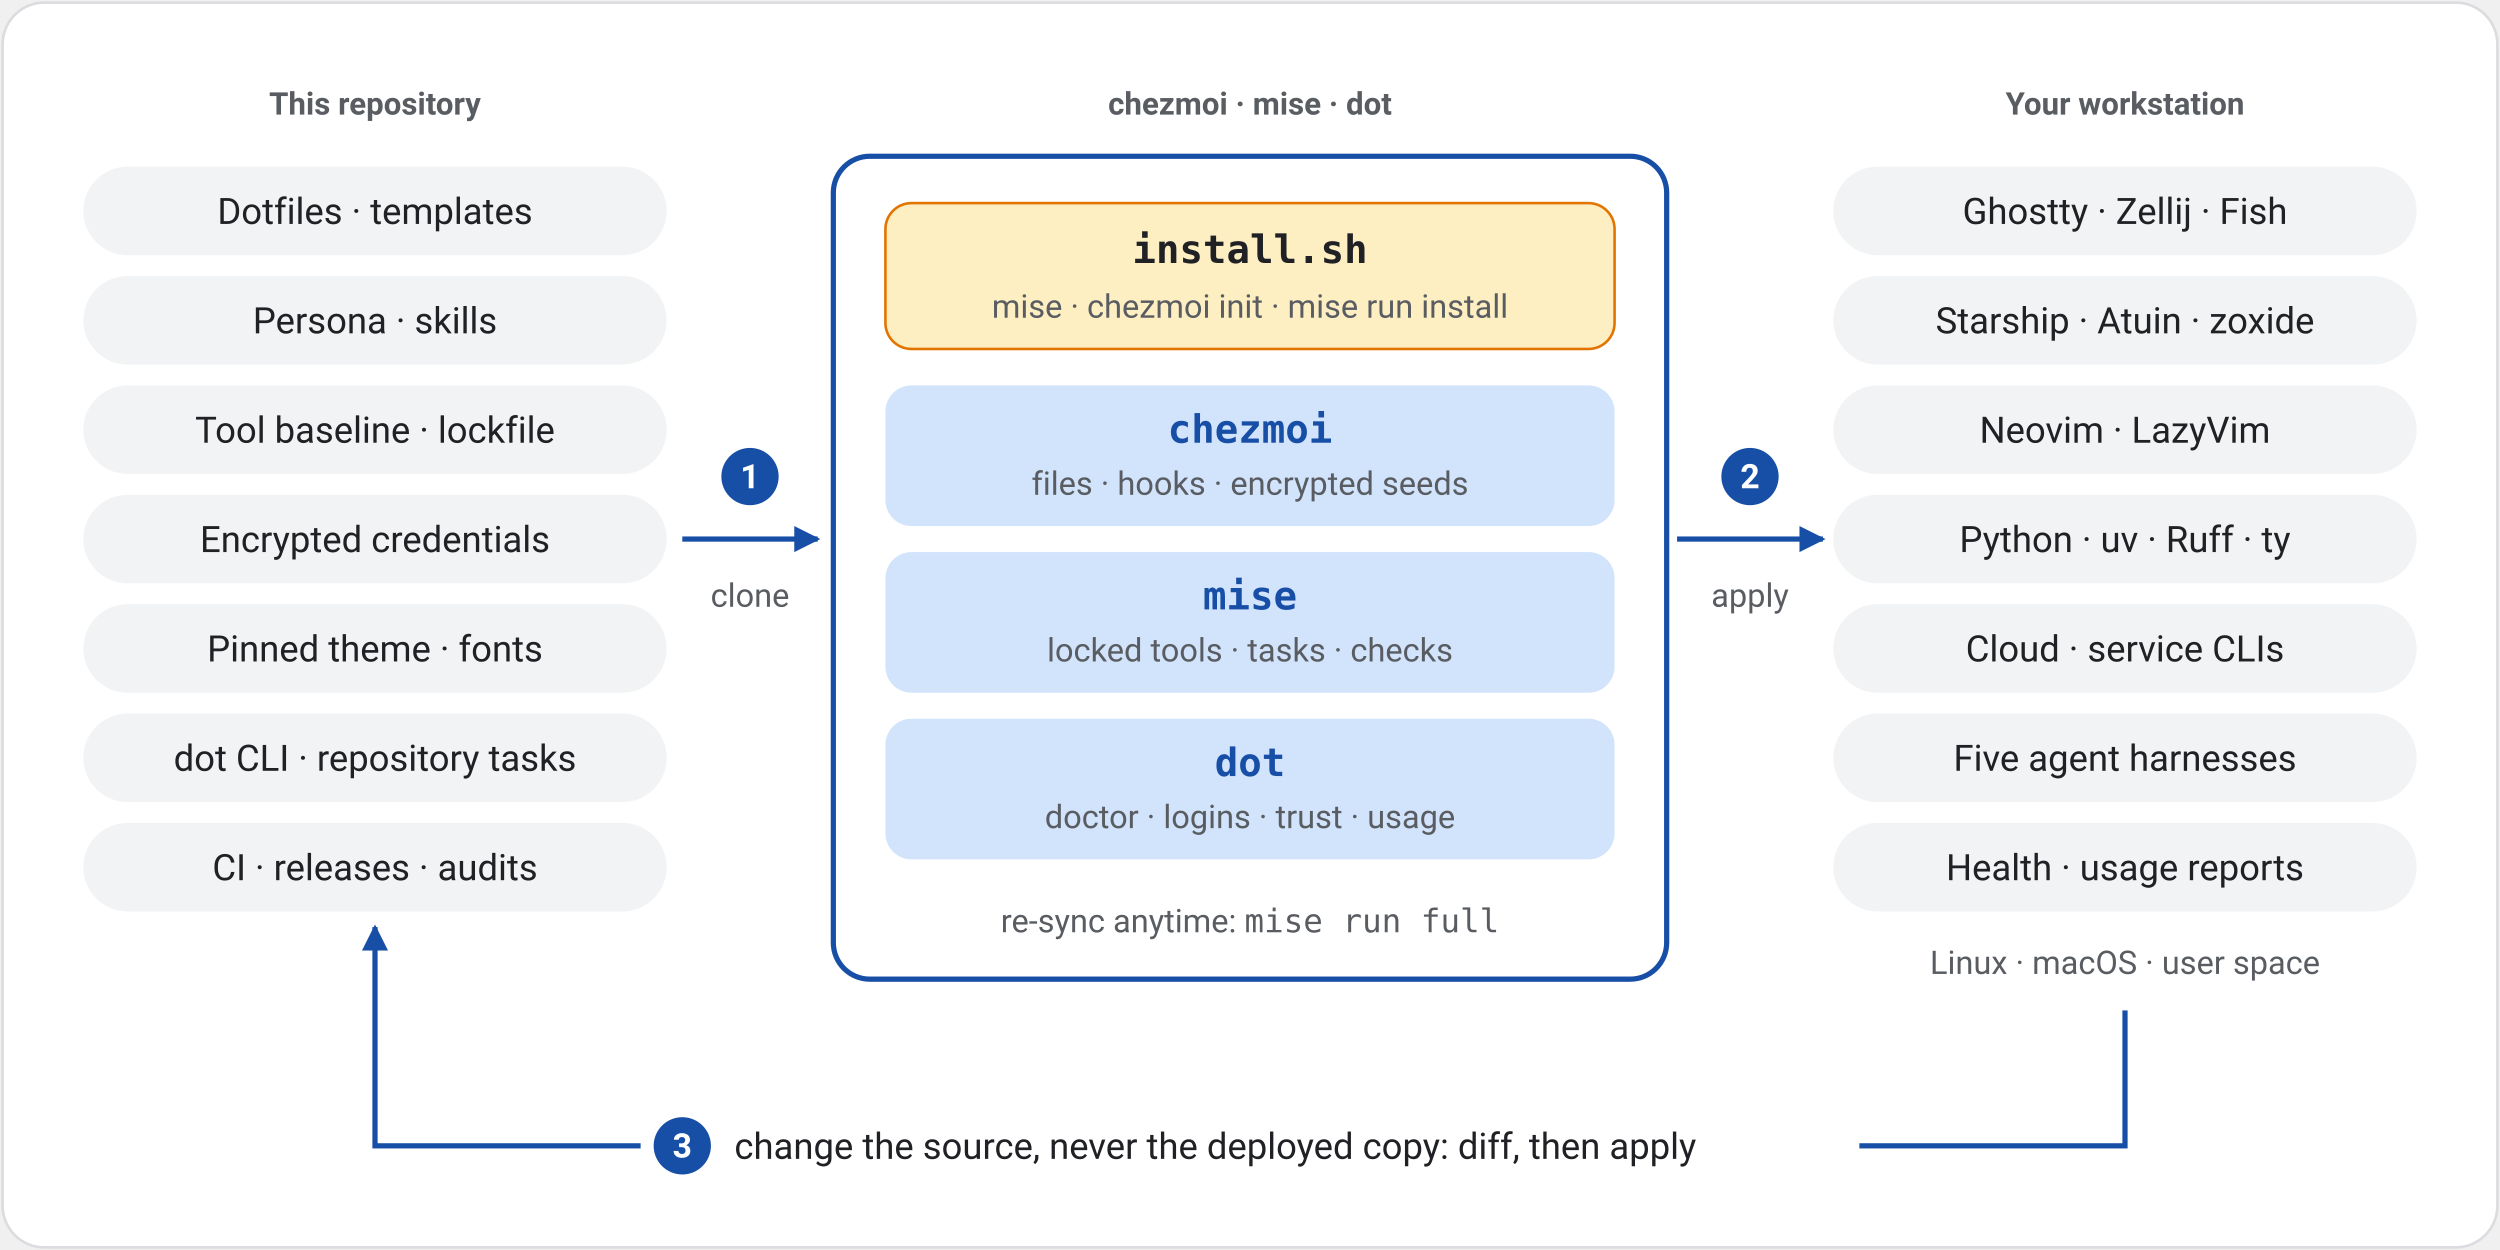
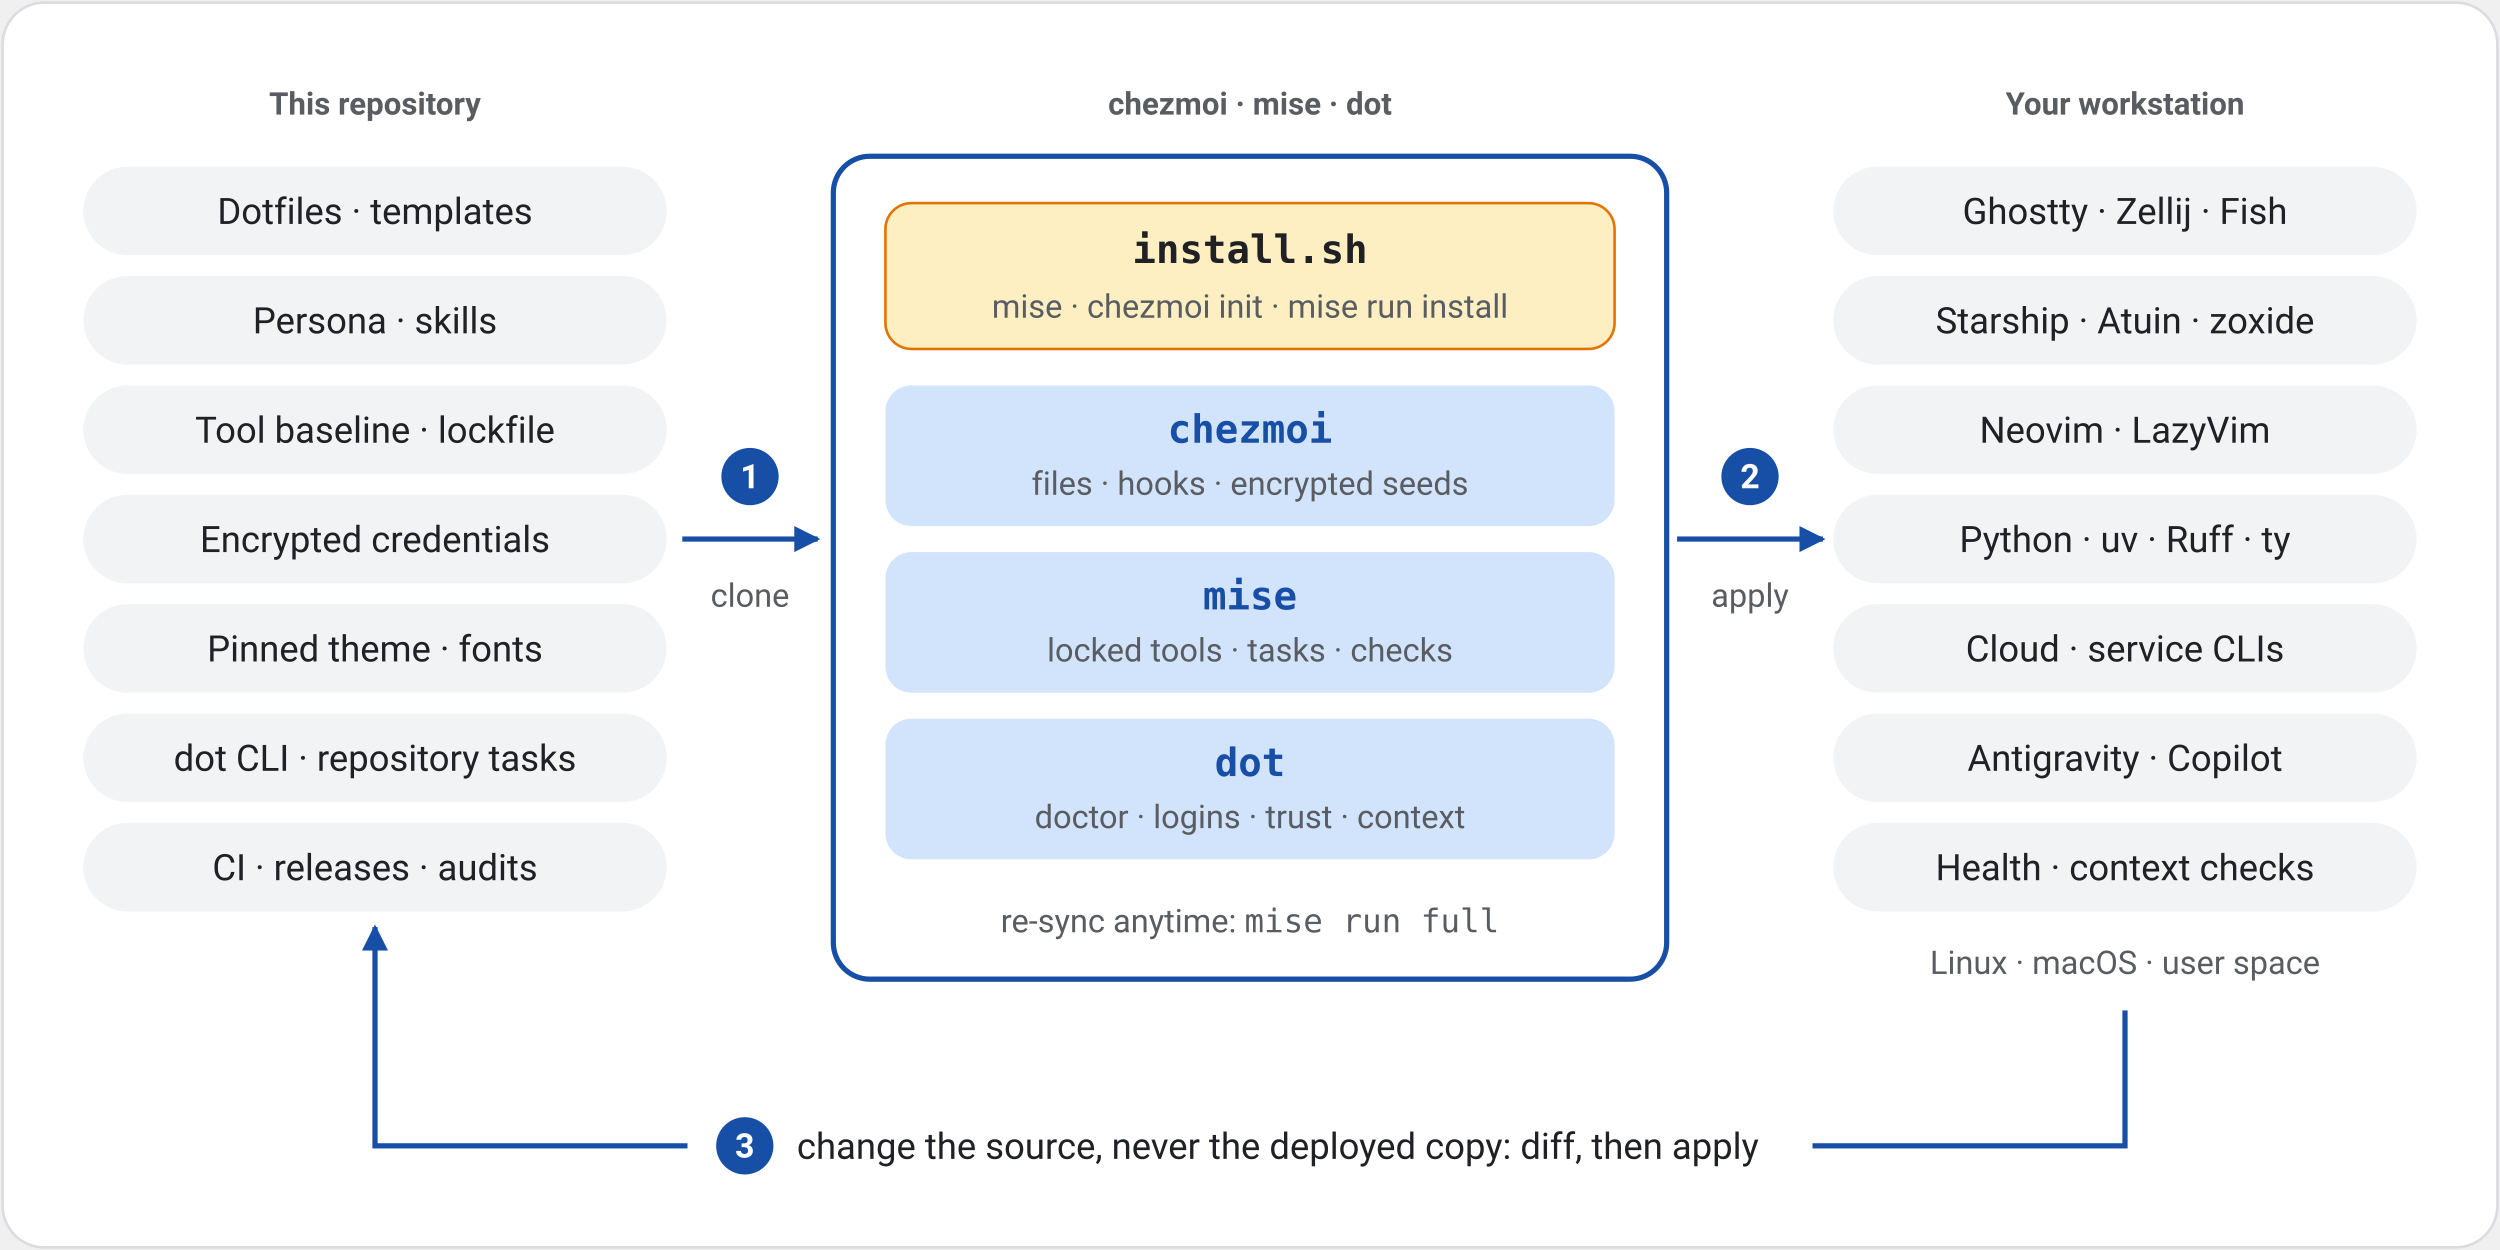
<svg xmlns="http://www.w3.org/2000/svg" width="960" height="480" viewBox="0 0 960 480" role="img" aria-labelledby="title desc">
  <defs>
    <marker id="arrow" viewBox="0 0 10 10" refX="9" refY="5" markerWidth="10" markerHeight="10" markerUnits="userSpaceOnUse" orient="auto-start-reverse">
      <path class="arrowhead" d="M0 0 L10 5 L0 10 Z" />
    </marker>
    <style>
text { font-family: "Google Sans", "Google Sans Text", Roboto, "Segoe UI", Helvetica, Arial, sans-serif; fill: #202124; }
.code { font-family: "Google Sans Code", "JetBrains Mono", Menlo, Consolas, "DejaVu Sans Mono", monospace; }
.card { fill: #FFFFFF; stroke: #DADCE0; }
.label { font-size: 12px; font-weight: 600; fill: #595D62; }
.chip { fill: #F1F3F4; }
.chip-text { font-size: 14px; }
.muted { font-size: 12.5px; fill: #595D62; }
.box { fill: #FFFFFF; stroke: #174EA6; stroke-width: 2; }
.tile { fill: #D2E3FC; }
.tile-title { font-size: 15px; font-weight: 700; fill: #174EA6; }
.config { fill: #FEEFC3; stroke: #E37400; }
.step { fill: #174EA6; }
.step-text { font-size: 13px; font-weight: 700; fill: #FFFFFF; }
.flow { fill: none; stroke: #174EA6; stroke-width: 2; }
.arrowhead { fill: #174EA6; }
.mask { fill: #FFFFFF; }
</style>
  </defs>
  <rect class="card" x="1" y="1" width="958" height="478" rx="16" />
  <text class="label" x="144" y="44" text-anchor="middle">This repository</text>
  <g text-anchor="middle">
    <rect class="chip" x="32" y="64" width="224" height="34" rx="17" />
    <text class="chip-text" x="144" y="86">Dotfiles · templates</text>
    <rect class="chip" x="32" y="106" width="224" height="34" rx="17" />
    <text class="chip-text" x="144" y="128">Persona · skills</text>
    <rect class="chip" x="32" y="148" width="224" height="34" rx="17" />
    <text class="chip-text" x="144" y="170">Tool baseline · lockfile</text>
    <rect class="chip" x="32" y="190" width="224" height="34" rx="17" />
    <text class="chip-text" x="144" y="212">Encrypted credentials</text>
    <rect class="chip" x="32" y="232" width="224" height="34" rx="17" />
    <text class="chip-text" x="144" y="254">Pinned theme · fonts</text>
    <rect class="chip" x="32" y="274" width="224" height="34" rx="17" />
    <text class="chip-text" x="144" y="296">dot CLI · repository tasks</text>
    <rect class="chip" x="32" y="316" width="224" height="34" rx="17" />
    <text class="chip-text" x="144" y="338">CI · releases · audits</text>
  </g>
  <line class="flow" x1="262" y1="207" x2="314" y2="207" marker-end="url(#arrow)" />
  <circle class="step" cx="288" cy="183" r="11" />
  <text class="step-text" x="288" y="187.5" text-anchor="middle">1</text>
  <text class="muted" x="288" y="233" text-anchor="middle">clone</text>
  <text class="label" x="480" y="44" text-anchor="middle">chezmoi · mise · dot</text>
  <rect class="box" x="320" y="60" width="320" height="316" rx="14" />
  <g text-anchor="middle">
    <rect class="config" x="340" y="78" width="280" height="56" rx="10" />
    <text class="code" x="480" y="101" style="font-size:15px;font-weight:700">install.sh</text>
    <text class="muted" x="480" y="122">mise · chezmoi init · mise run install</text>
    <rect class="tile" x="340" y="148" width="280" height="54" rx="10" />
    <text class="code tile-title" x="480" y="170">chezmoi</text>
    <text class="muted" x="480" y="190">files · hooks · encrypted seeds</text>
    <rect class="tile" x="340" y="212" width="280" height="54" rx="10" />
    <text class="code tile-title" x="480" y="234">mise</text>
    <text class="muted" x="480" y="254">locked tools · tasks · checks</text>
    <rect class="tile" x="340" y="276" width="280" height="54" rx="10" />
    <text class="code tile-title" x="480" y="298">dot</text>
-     <text class="muted" x="480" y="318">doctor · logins · trust · usage</text>
+     <text class="muted" x="480" y="318">doctor · logins · trust · context</text>
    <text class="muted" x="480" y="358">re-sync anytime: <tspan class="code">mise run full</tspan>
    </text>
  </g>
  <line class="flow" x1="644" y1="207" x2="700" y2="207" marker-end="url(#arrow)" />
  <circle class="step" cx="672" cy="183" r="11" />
  <text class="step-text" x="672" y="187.5" text-anchor="middle">2</text>
  <text class="muted" x="672" y="233" text-anchor="middle">apply</text>
  <text class="label" x="816" y="44" text-anchor="middle">Your workstation</text>
  <g text-anchor="middle">
    <rect class="chip" x="704" y="64" width="224" height="34" rx="17" />
    <text class="chip-text" x="816" y="86">Ghostty · Zellij · Fish</text>
    <rect class="chip" x="704" y="106" width="224" height="34" rx="17" />
    <text class="chip-text" x="816" y="128">Starship · Atuin · zoxide</text>
    <rect class="chip" x="704" y="148" width="224" height="34" rx="17" />
    <text class="chip-text" x="816" y="170">Neovim · LazyVim</text>
    <rect class="chip" x="704" y="190" width="224" height="34" rx="17" />
    <text class="chip-text" x="816" y="212">Python · uv · Ruff · ty</text>
    <rect class="chip" x="704" y="232" width="224" height="34" rx="17" />
    <text class="chip-text" x="816" y="254">Cloud · service CLIs</text>
    <rect class="chip" x="704" y="274" width="224" height="34" rx="17" />
-     <text class="chip-text" x="816" y="296">Five agent harnesses</text>
+     <text class="chip-text" x="816" y="296">Antigravity · Copilot</text>
    <rect class="chip" x="704" y="316" width="224" height="34" rx="17" />
-     <text class="chip-text" x="816" y="338">Health · usage reports</text>
+     <text class="chip-text" x="816" y="338">Health · context checks</text>
  </g>
  <text class="muted" x="816" y="374" text-anchor="middle">Linux · macOS · user space</text>
  <path class="flow" d="M816 388 V440 H144 V356" marker-end="url(#arrow)" />
-   <rect class="mask" x="246" y="428" width="468" height="24" />
-   <circle class="step" cx="262" cy="440" r="11" />
-   <text class="step-text" x="262" y="444.5" text-anchor="middle">3</text>
-   <text x="282" y="445" style="font-size:14px">change the source, never the deployed copy: diff, then apply</text>
+   <rect class="mask" x="264" y="428" width="432" height="24" />
+   <circle class="step" cx="286" cy="440" r="11" />
+   <text class="step-text" x="286" y="444.5" text-anchor="middle">3</text>
+   <text x="306" y="445" style="font-size:14px">change the source, never the deployed copy: diff, then apply</text>
</svg>
